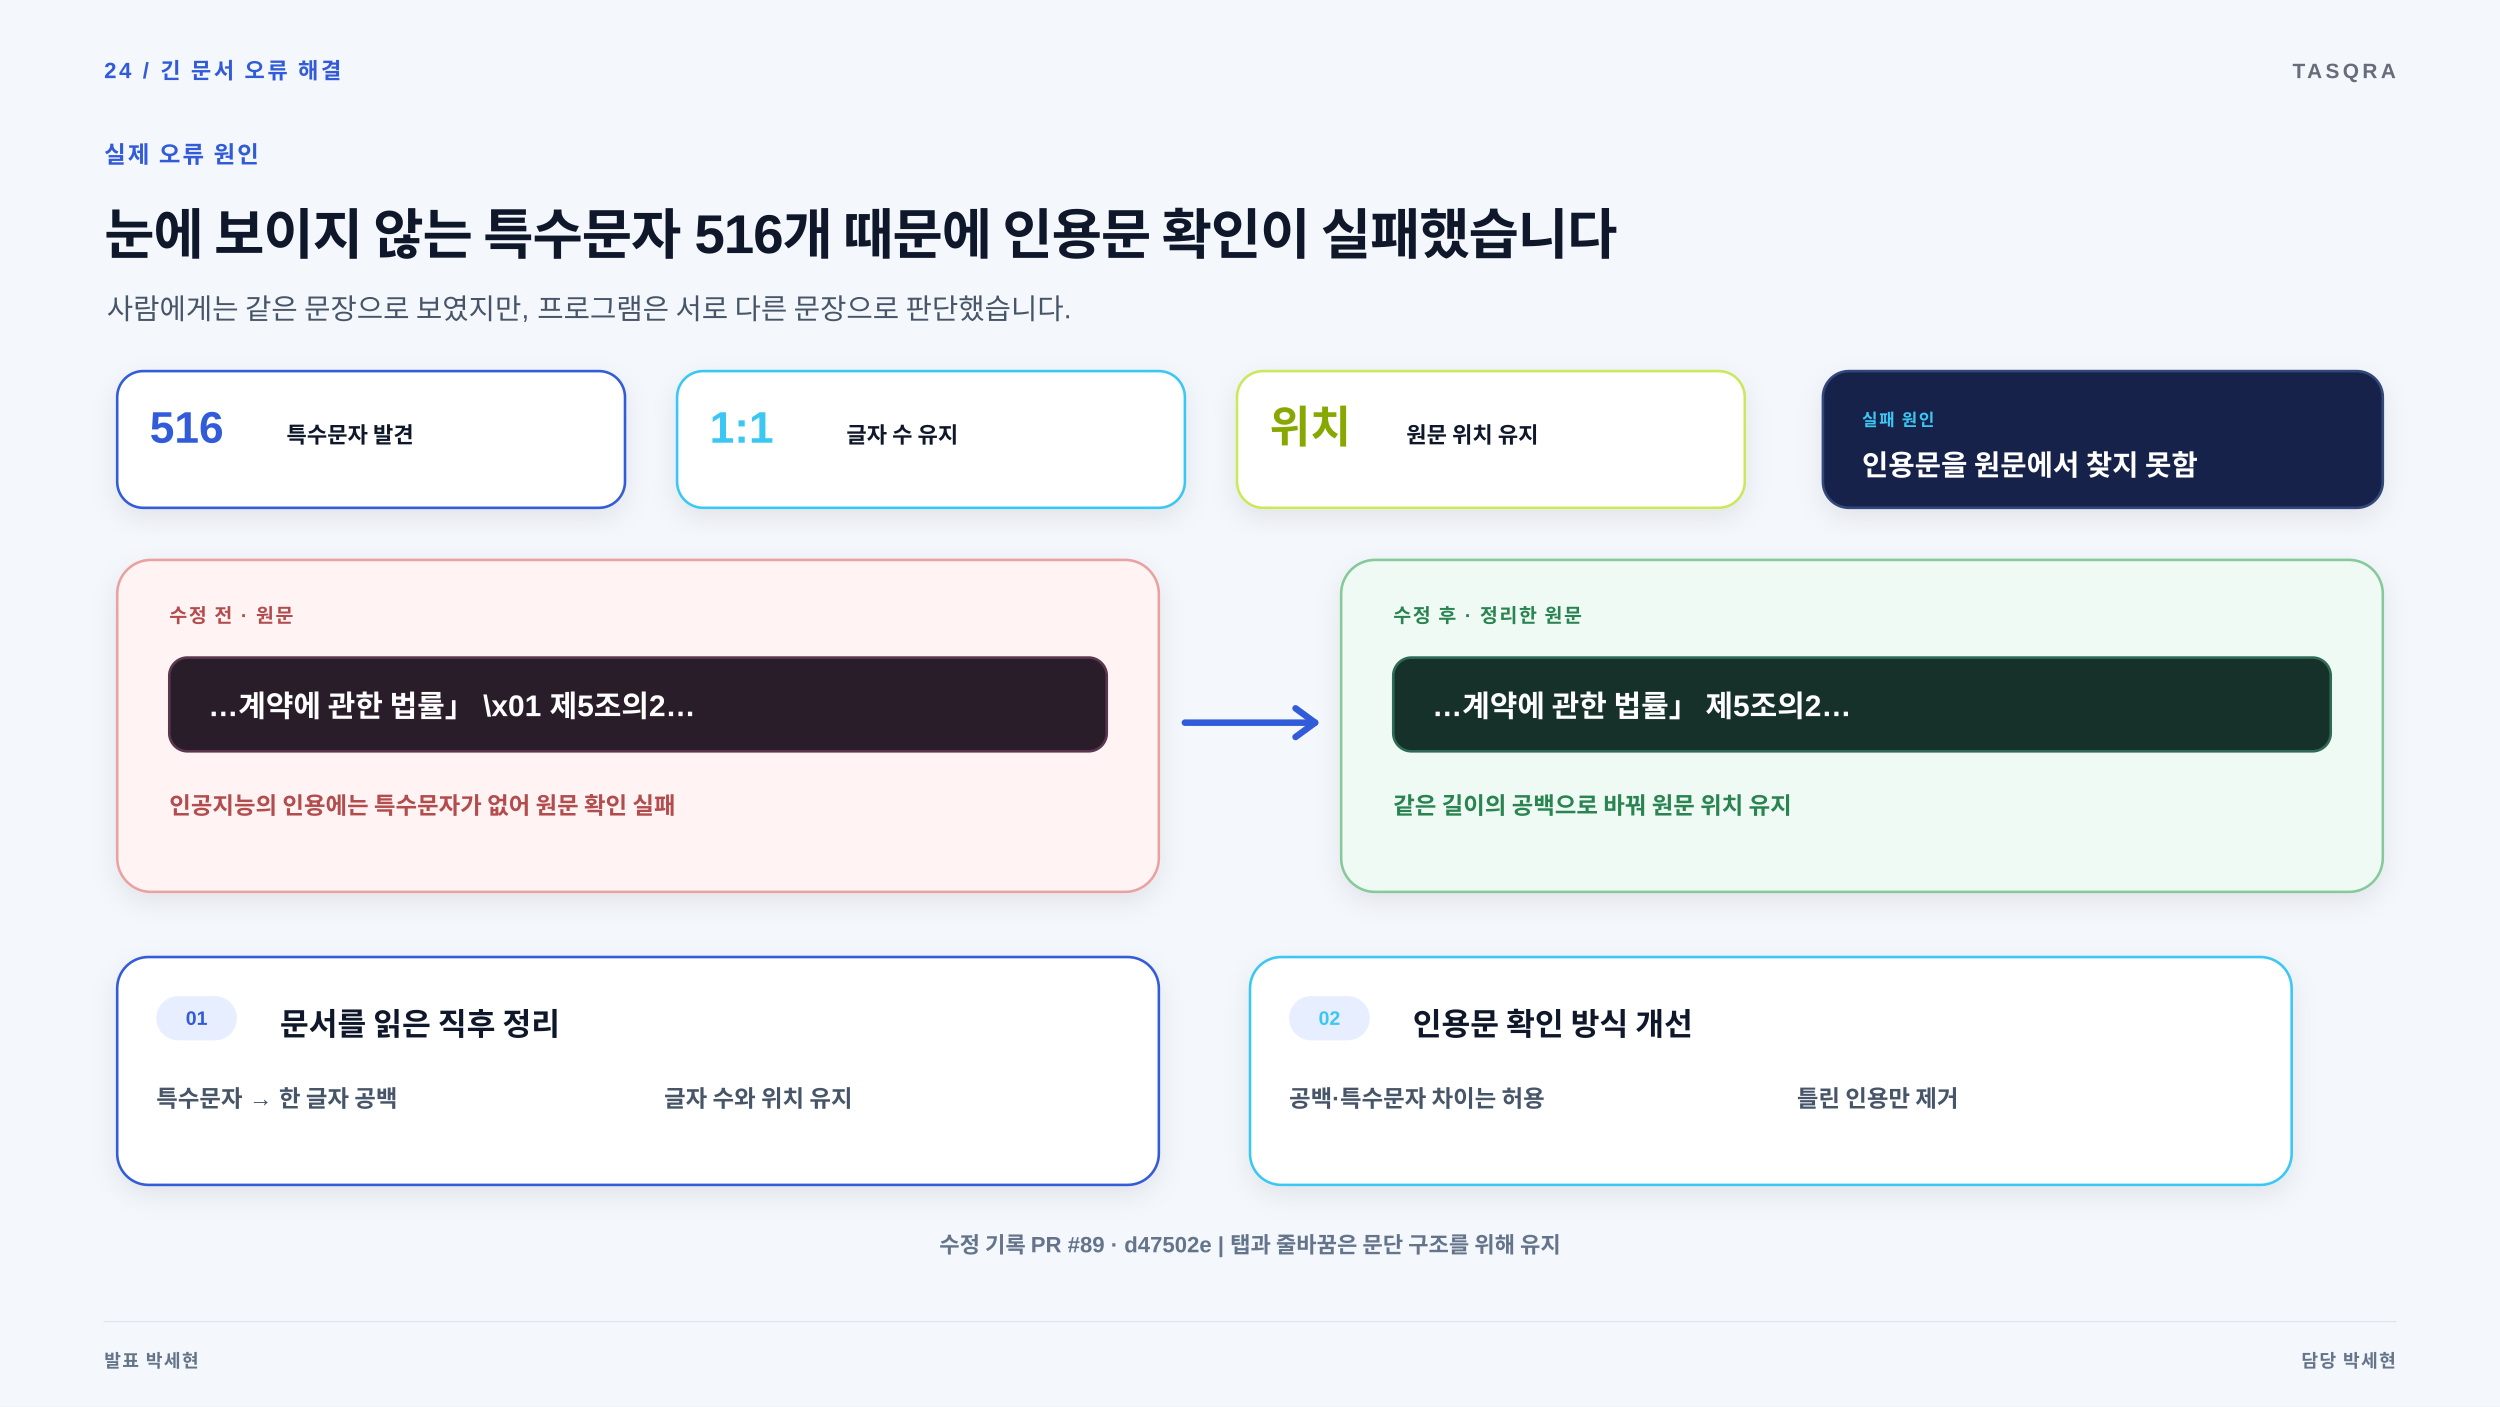
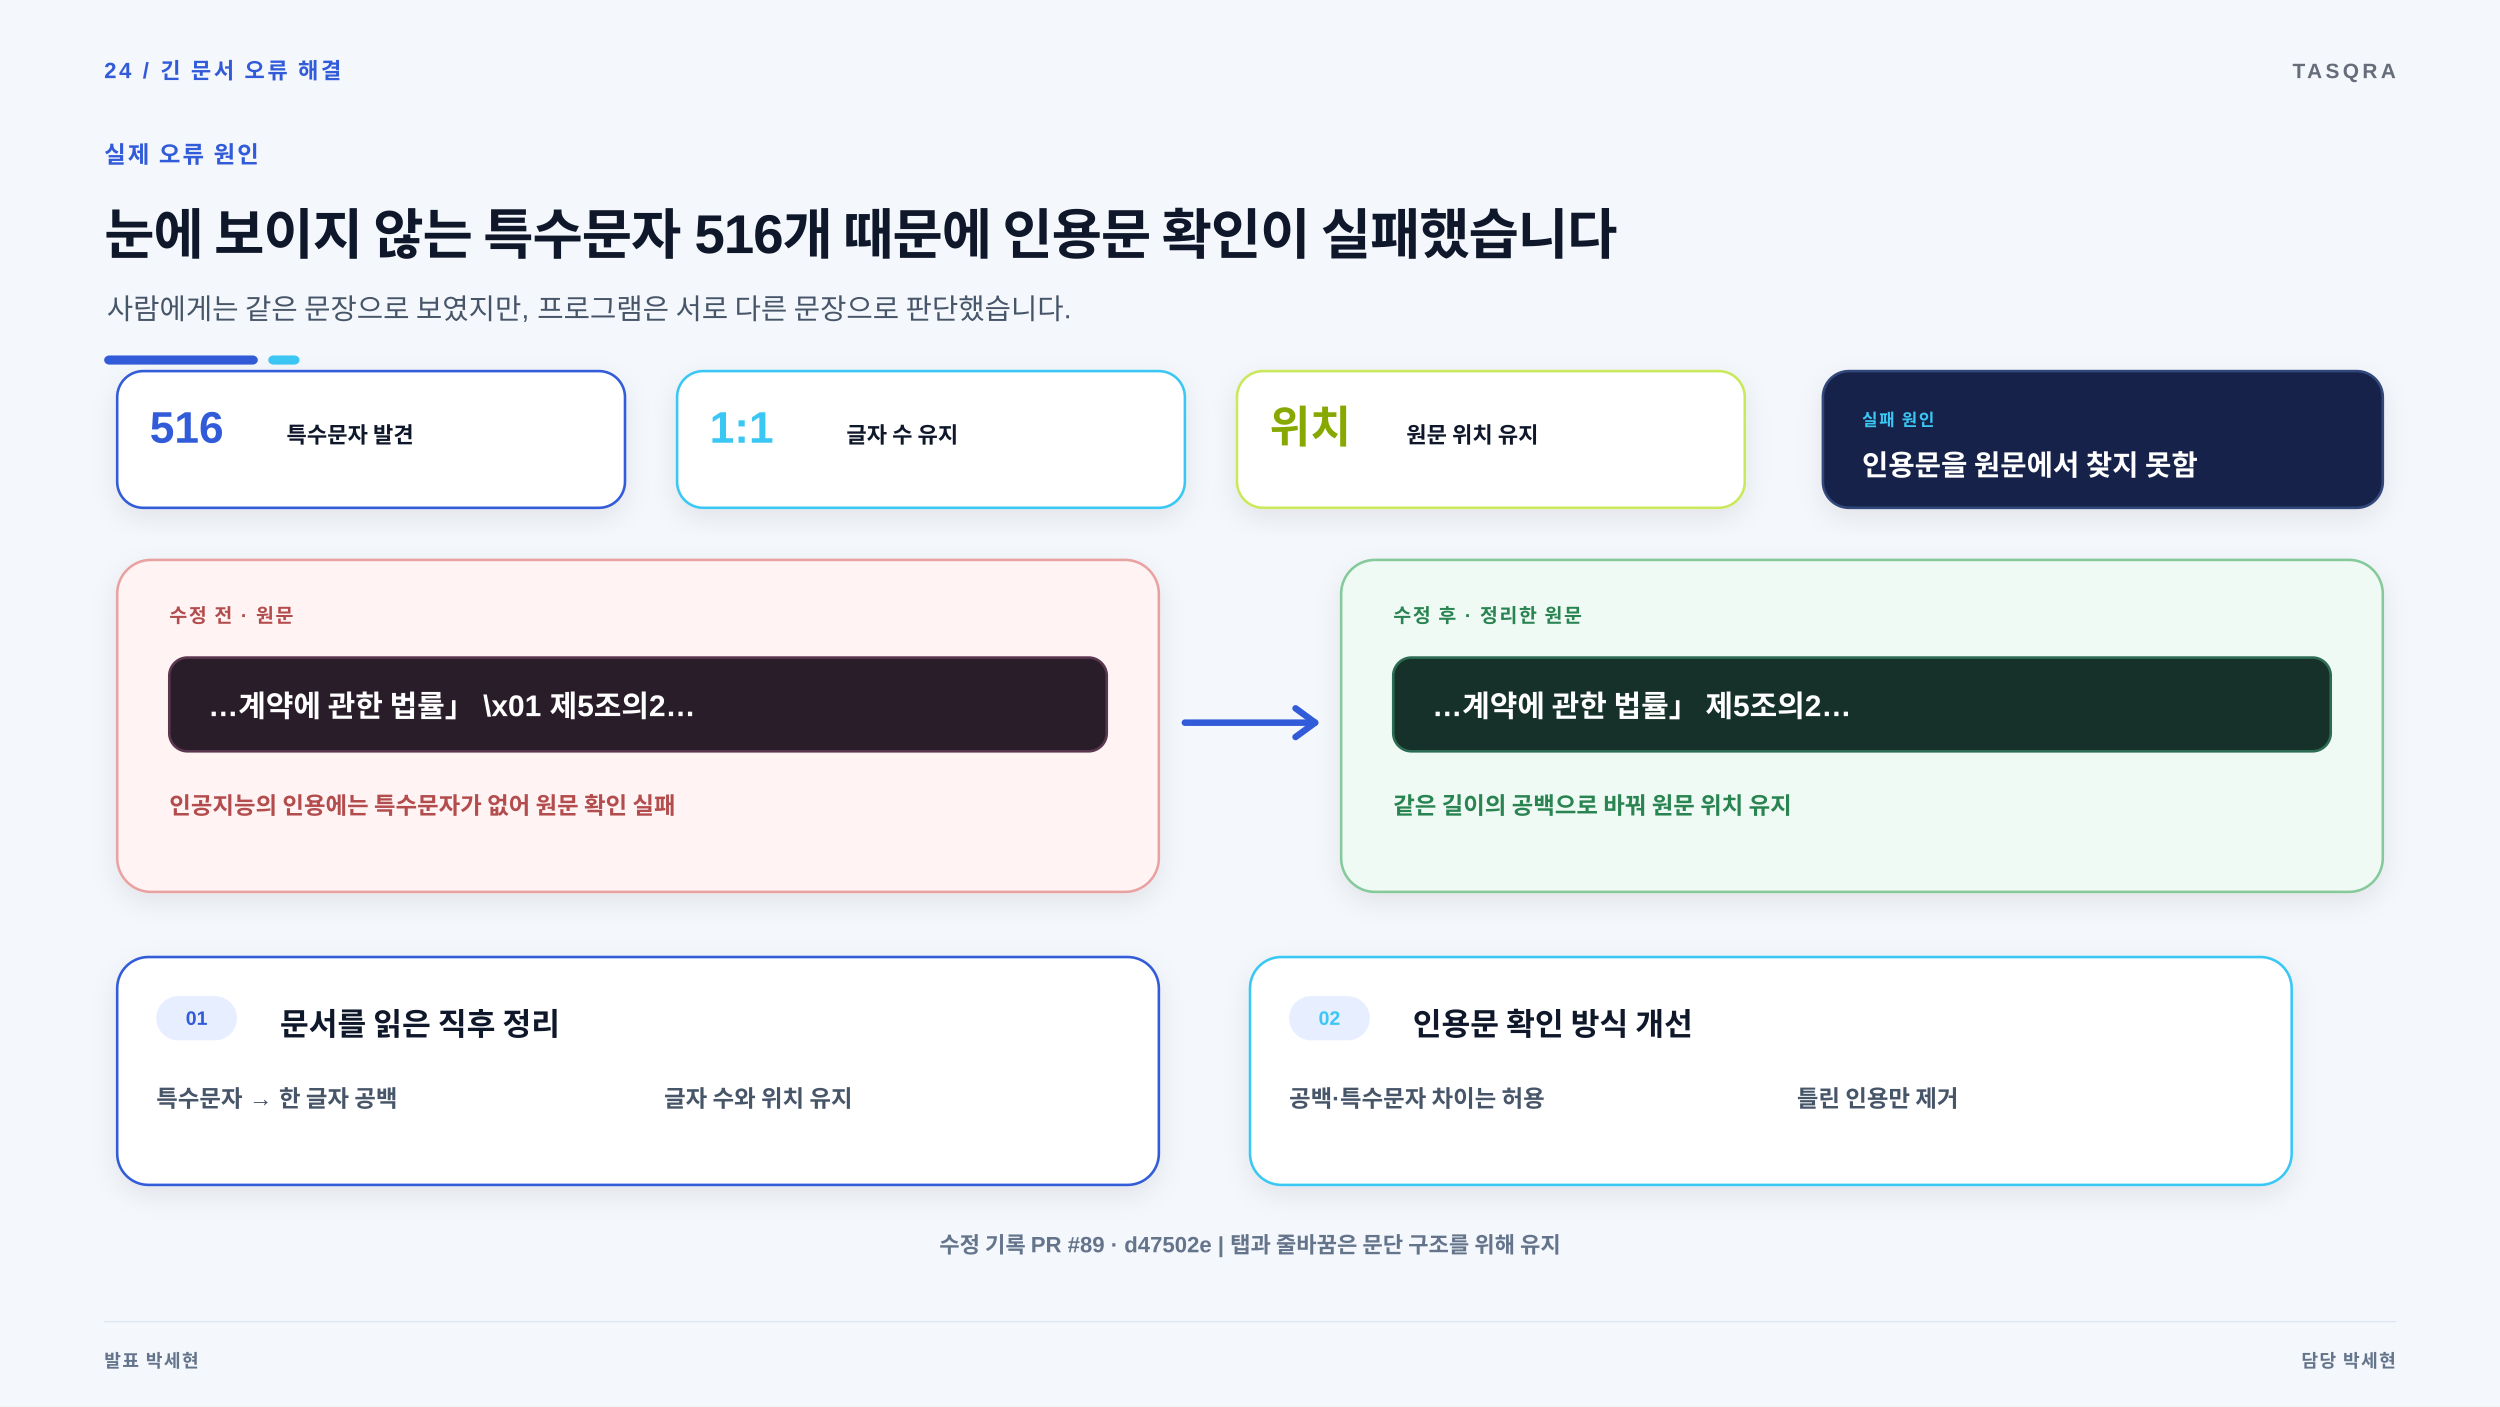
<svg xmlns="http://www.w3.org/2000/svg" width="1920" height="1080" viewBox="0 0 1920 1080">
  <defs>
    <style>@font-face{font-family:NotoKR;src:url("../../포트폴리오/NotoSansKR.ttf") format("truetype");} text{font-family:NotoKR,Arial,sans-serif;}</style>
    <filter id="shadow" x="-20%" y="-20%" width="140%" height="140%">
      <feDropShadow dx="0" dy="12" stdDeviation="16" flood-color="#0E162F" flood-opacity="0.11" />
    </filter>
    <filter id="softShadow" x="-20%" y="-20%" width="140%" height="140%">
      <feDropShadow dx="0" dy="7" stdDeviation="10" flood-color="#0E162F" flood-opacity="0.08" />
    </filter>
  </defs>
  <rect x="0" y="0" width="1920" height="1080" rx="0" fill="#F4F7FC" stroke="none" stroke-width="0" opacity="1" />
  <text x="80" y="60" font-family="NotoKR, Arial, sans-serif" font-size="17" font-weight="800" font-style="normal" fill="#315BD8" text-anchor="start" letter-spacing="2" opacity="1">24  /  긴 문서 오류 해결</text>
  <text x="1840" y="60" font-family="NotoKR, Arial, sans-serif" font-size="16" font-weight="800" font-style="normal" fill="#0F172A" text-anchor="end" letter-spacing="2.6" opacity="0.62">TASQRA</text>
  <line x1="80" y1="1015" x2="1840" y2="1015" stroke="#DCE5F1" stroke-width="1" stroke-linecap="round" opacity="1" />
  <text x="80" y="1050" font-family="NotoKR, Arial, sans-serif" font-size="14" font-weight="700" font-style="normal" fill="#64748B" text-anchor="start" letter-spacing="1" opacity="1">발표  박세현</text>
  <text x="1840" y="1050" font-family="NotoKR, Arial, sans-serif" font-size="14" font-weight="700" font-style="normal" fill="#64748B" text-anchor="end" letter-spacing="1" opacity="1">담당  박세현</text>
  <text x="80" y="125" font-family="NotoKR, Arial, sans-serif" font-size="18" font-weight="800" font-style="normal" fill="#315BD8" text-anchor="start" letter-spacing="1.6" opacity="1">실제 오류 원인</text>
  <text x="80" y="195" font-family="NotoKR, Arial, sans-serif" font-size="42" font-weight="800" font-style="normal" fill="#0F172A" text-anchor="start" letter-spacing="-0.8" opacity="1">눈에 보이지 않는 특수문자 516개 때문에 인용문 확인이 실패했습니다</text>
  <text x="82" y="245" font-family="NotoKR, Arial, sans-serif" font-size="22" font-weight="500" font-style="normal" fill="#475569" text-anchor="start" letter-spacing="0" opacity="1">사람에게는 같은 문장으로 보였지만, 프로그램은 서로 다른 문장으로 판단했습니다.</text>
+   <rect x="80" y="273" width="118" height="7" rx="4" fill="#315BD8" stroke="none" stroke-width="0" opacity="1" />
+   <rect x="206" y="273" width="24" height="7" rx="4" fill="#3BC7F4" stroke="none" stroke-width="0" opacity="1" />
  <rect x="90" y="285" width="390" height="105" rx="20" fill="#FFFFFF" stroke="#315BD8" stroke-width="2" opacity="1" filter="url(#softShadow)" />
  <text x="115" y="340" font-family="NotoKR, Arial, sans-serif" font-size="34" font-weight="800" font-style="normal" fill="#315BD8" text-anchor="start" letter-spacing="0" opacity="1">516</text>
  <text x="220" y="340" font-family="NotoKR, Arial, sans-serif" font-size="17" font-weight="700" font-style="normal" fill="#0F172A" text-anchor="start" letter-spacing="0" opacity="1">특수문자 발견</text>
  <rect x="520" y="285" width="390" height="105" rx="20" fill="#FFFFFF" stroke="#3BC7F4" stroke-width="2" opacity="1" filter="url(#softShadow)" />
  <text x="545" y="340" font-family="NotoKR, Arial, sans-serif" font-size="34" font-weight="800" font-style="normal" fill="#3BC7F4" text-anchor="start" letter-spacing="0" opacity="1">1:1</text>
  <text x="650" y="340" font-family="NotoKR, Arial, sans-serif" font-size="17" font-weight="700" font-style="normal" fill="#0F172A" text-anchor="start" letter-spacing="0" opacity="1">글자 수 유지</text>
  <rect x="950" y="285" width="390" height="105" rx="20" fill="#FFFFFF" stroke="#C9E85B" stroke-width="2" opacity="1" filter="url(#softShadow)" />
  <text x="975" y="340" font-family="NotoKR, Arial, sans-serif" font-size="34" font-weight="800" font-style="normal" fill="#87A800" text-anchor="start" letter-spacing="0" opacity="1">위치</text>
  <text x="1080" y="340" font-family="NotoKR, Arial, sans-serif" font-size="17" font-weight="700" font-style="normal" fill="#0F172A" text-anchor="start" letter-spacing="0" opacity="1">원문 위치 유지</text>
  <rect x="1400" y="285" width="430" height="105" rx="20" fill="#16234A" stroke="#31477A" stroke-width="2" opacity="1" filter="url(#softShadow)" />
  <text x="1430" y="327" font-family="NotoKR, Arial, sans-serif" font-size="13" font-weight="800" font-style="normal" fill="#3BC7F4" text-anchor="start" letter-spacing="1.2" opacity="1">실패 원인</text>
  <text x="1430" y="365" font-family="NotoKR, Arial, sans-serif" font-size="22" font-weight="800" font-style="normal" fill="#FFFFFF" text-anchor="start" letter-spacing="0" opacity="1">인용문을 원문에서 찾지 못함</text>
  <rect x="90" y="430" width="800" height="255" rx="26" fill="#FFF3F3" stroke="#E9A2A2" stroke-width="2" opacity="1" filter="url(#softShadow)" />
  <text x="130" y="478" font-family="NotoKR, Arial, sans-serif" font-size="15" font-weight="800" font-style="normal" fill="#B34C4C" text-anchor="start" letter-spacing="1.2" opacity="1">수정 전 · 원문</text>
  <rect x="130" y="505" width="720" height="72" rx="14" fill="#2A1D2A" stroke="#5A364F" stroke-width="2" opacity="1" />
  <text x="160" y="550" font-family="NotoKR, Arial, sans-serif" font-size="23" font-weight="700" font-style="normal" fill="#FFFFFF" text-anchor="start" letter-spacing="0" opacity="1">…계약에 관한 법률」  \x01  제5조의2…</text>
  <text x="130" y="625" font-family="NotoKR, Arial, sans-serif" font-size="18" font-weight="700" font-style="normal" fill="#B34C4C" text-anchor="start" letter-spacing="0" opacity="1">인공지능의 인용에는 특수문자가 없어 원문 확인 실패</text>
  <rect x="1030" y="430" width="800" height="255" rx="26" fill="#F0FAF4" stroke="#86C99B" stroke-width="2" opacity="1" filter="url(#softShadow)" />
  <text x="1070" y="478" font-family="NotoKR, Arial, sans-serif" font-size="15" font-weight="800" font-style="normal" fill="#298451" text-anchor="start" letter-spacing="1.2" opacity="1">수정 후 · 정리한 원문</text>
  <rect x="1070" y="505" width="720" height="72" rx="14" fill="#163129" stroke="#2D6B54" stroke-width="2" opacity="1" />
  <text x="1100" y="550" font-family="NotoKR, Arial, sans-serif" font-size="23" font-weight="700" font-style="normal" fill="#FFFFFF" text-anchor="start" letter-spacing="0" opacity="1">…계약에 관한 법률」      제5조의2…</text>
  <text x="1070" y="625" font-family="NotoKR, Arial, sans-serif" font-size="18" font-weight="700" font-style="normal" fill="#298451" text-anchor="start" letter-spacing="0" opacity="1">같은 길이의 공백으로 바꿔 원문 위치 유지</text>
  <line x1="910" y1="555" x2="1010" y2="555" stroke="#315BD8" stroke-width="5" stroke-linecap="round" opacity="1" />
  <path d="M 995 544 L 1010 555 L 995 566" fill="none" stroke="#315BD8" stroke-width="5" stroke-linecap="round" stroke-linejoin="round" />
  <rect x="90" y="735" width="800" height="175" rx="24" fill="#FFFFFF" stroke="#315BD8" stroke-width="2" opacity="1" filter="url(#softShadow)" />
  <rect x="120" y="765" width="62" height="34" rx="17.0" fill="#E7EEFF" stroke="none" stroke-width="0" opacity="1" />
  <text x="151.0" y="787.1" font-family="NotoKR, Arial, sans-serif" font-size="15" font-weight="700" font-style="normal" fill="#315BD8" text-anchor="middle" letter-spacing="0" opacity="1">01</text>
  <text x="215" y="795" font-family="NotoKR, Arial, sans-serif" font-size="24" font-weight="800" font-style="normal" fill="#0F172A" text-anchor="start" letter-spacing="0" opacity="1">문서를 읽은 직후 정리</text>
  <text x="120" y="850" font-family="NotoKR, Arial, sans-serif" font-size="18" font-weight="600" font-style="normal" fill="#475569" text-anchor="start" letter-spacing="0" opacity="1">특수문자 → 한 글자 공백</text>
  <text x="510" y="850" font-family="NotoKR, Arial, sans-serif" font-size="18" font-weight="600" font-style="normal" fill="#475569" text-anchor="start" letter-spacing="0" opacity="1">글자 수와 위치 유지</text>
  <rect x="960" y="735" width="800" height="175" rx="24" fill="#FFFFFF" stroke="#3BC7F4" stroke-width="2" opacity="1" filter="url(#softShadow)" />
  <rect x="990" y="765" width="62" height="34" rx="17.0" fill="#E7EEFF" stroke="none" stroke-width="0" opacity="1" />
  <text x="1021.0" y="787.1" font-family="NotoKR, Arial, sans-serif" font-size="15" font-weight="700" font-style="normal" fill="#3BC7F4" text-anchor="middle" letter-spacing="0" opacity="1">02</text>
  <text x="1085" y="795" font-family="NotoKR, Arial, sans-serif" font-size="24" font-weight="800" font-style="normal" fill="#0F172A" text-anchor="start" letter-spacing="0" opacity="1">인용문 확인 방식 개선</text>
  <text x="990" y="850" font-family="NotoKR, Arial, sans-serif" font-size="18" font-weight="600" font-style="normal" fill="#475569" text-anchor="start" letter-spacing="0" opacity="1">공백·특수문자 차이는 허용</text>
  <text x="1380" y="850" font-family="NotoKR, Arial, sans-serif" font-size="18" font-weight="600" font-style="normal" fill="#475569" text-anchor="start" letter-spacing="0" opacity="1">틀린 인용만 제거</text>
  <text x="960" y="962" font-family="NotoKR, Arial, sans-serif" font-size="17" font-weight="700" font-style="normal" fill="#64748B" text-anchor="middle" letter-spacing="0" opacity="1">수정 기록  PR #89 · d47502e  |  탭과 줄바꿈은 문단 구조를 위해 유지</text>
</svg>
